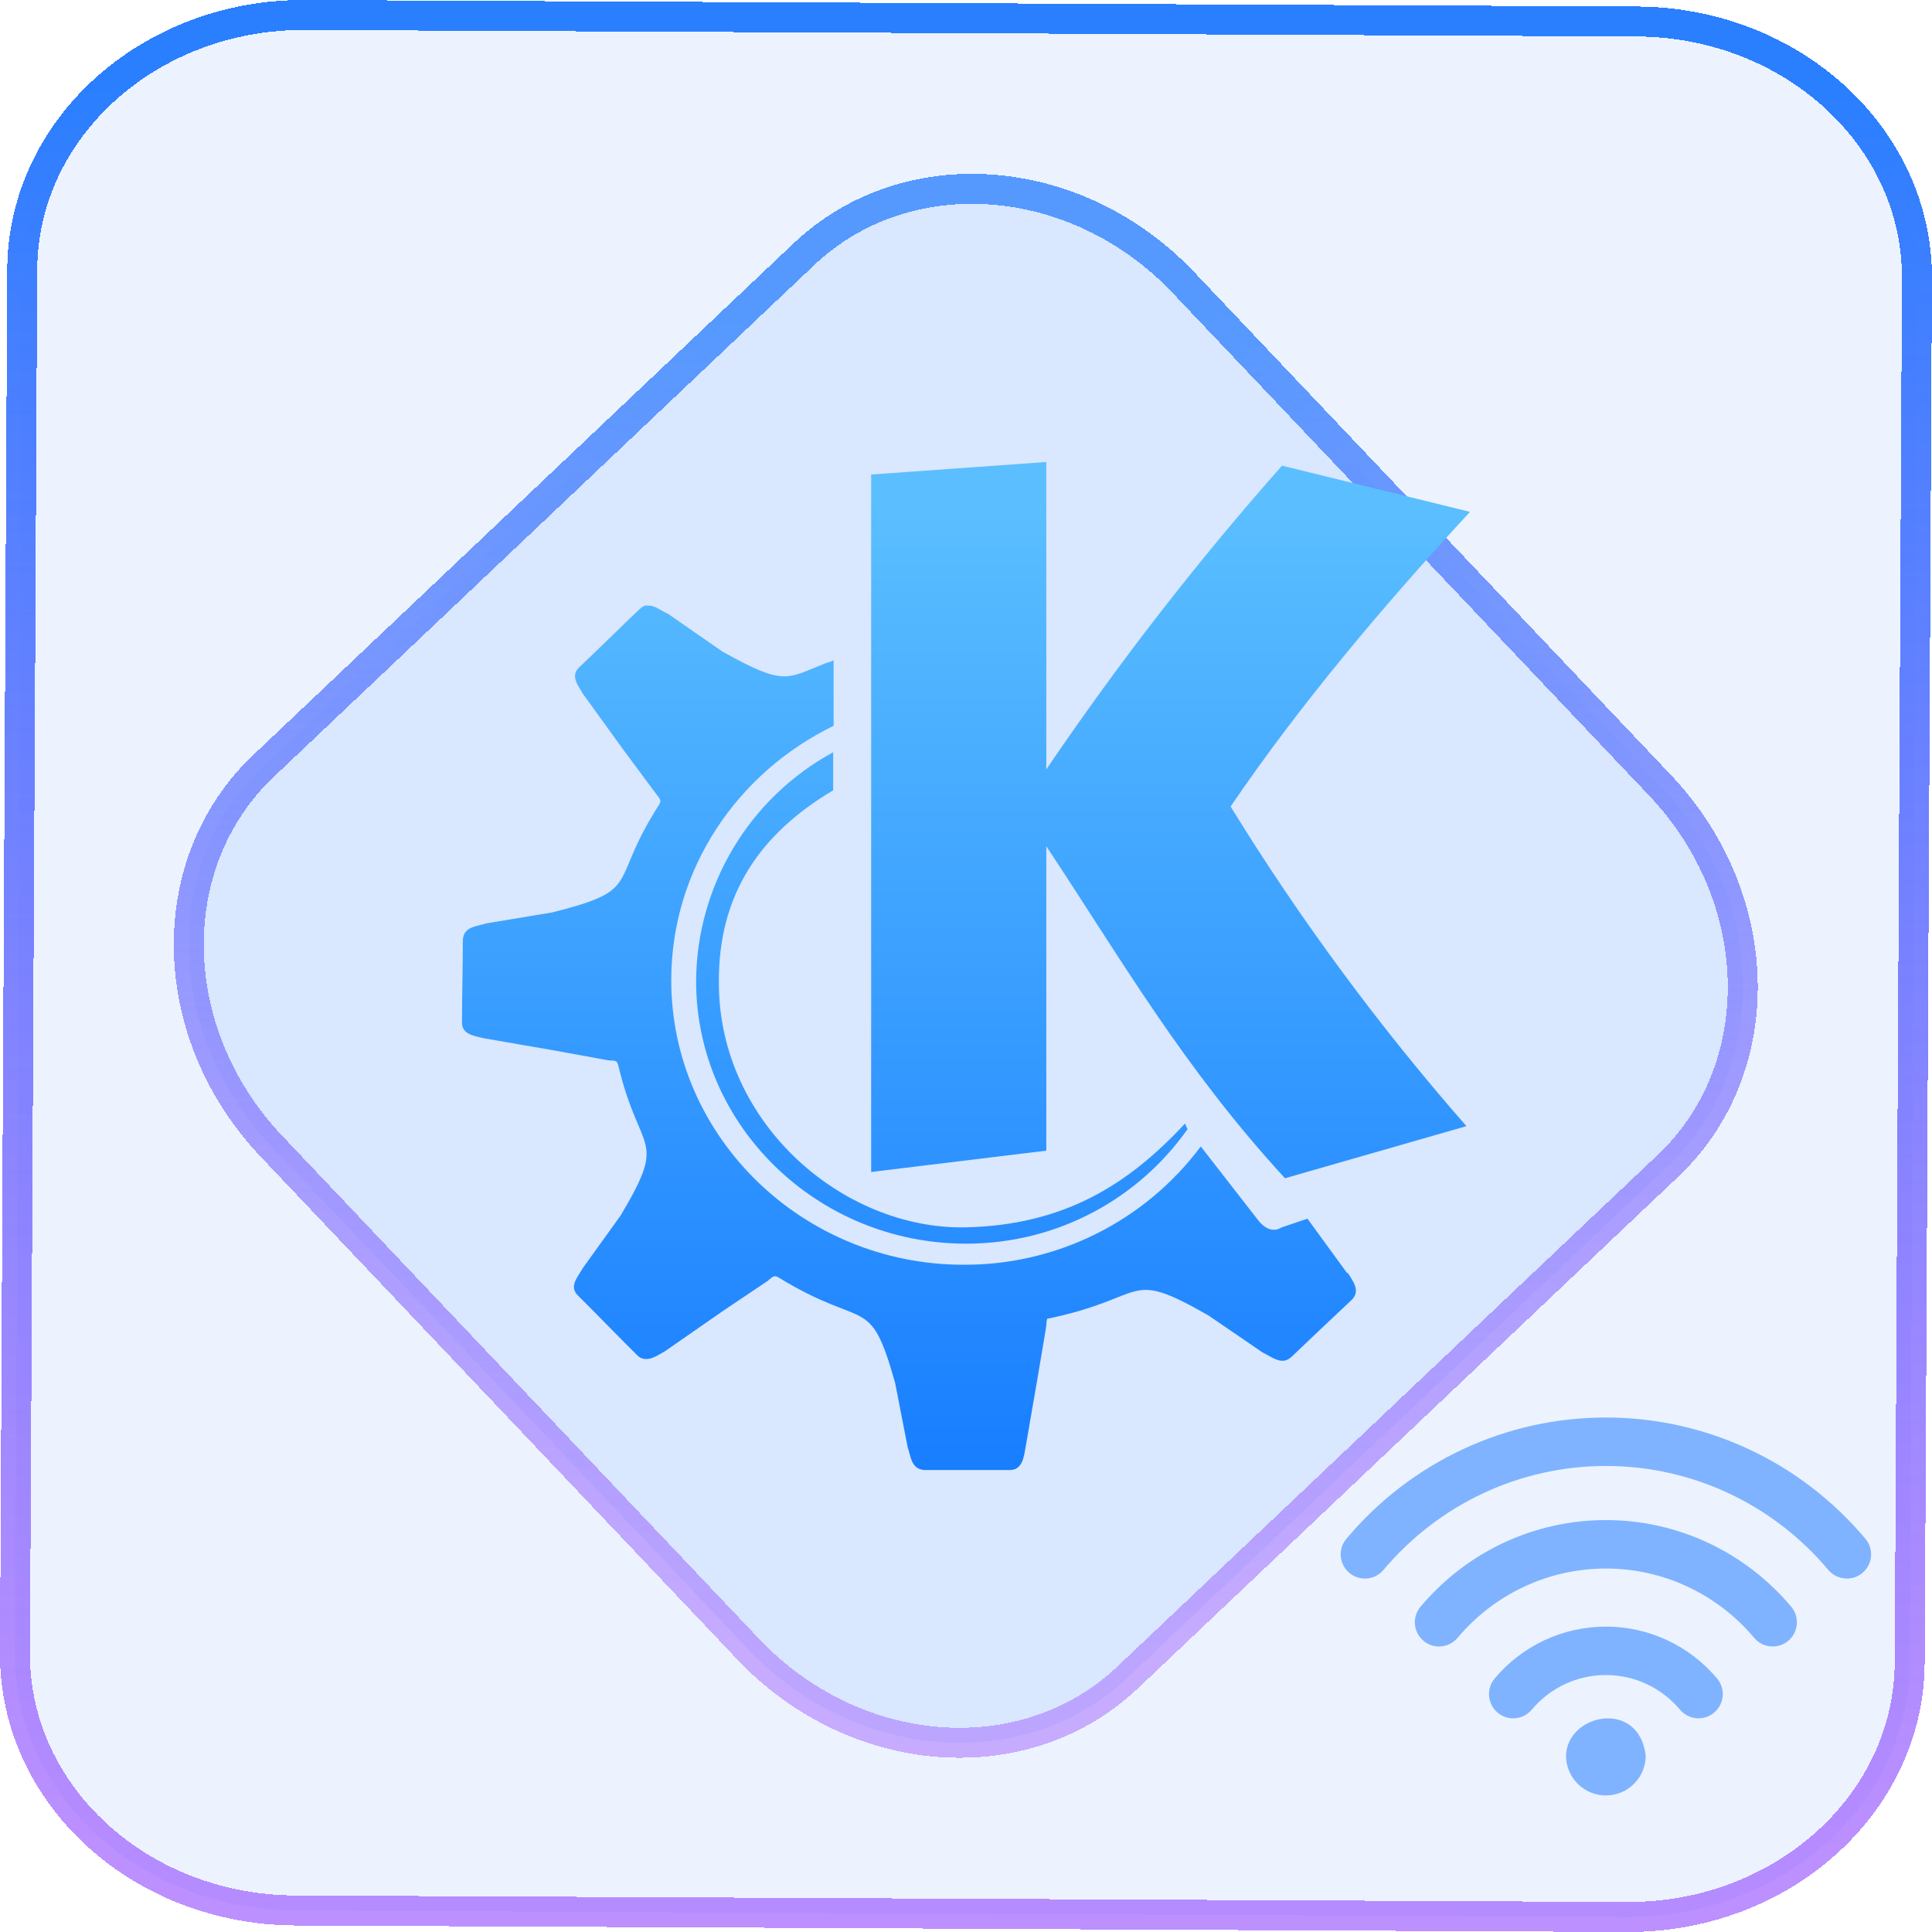
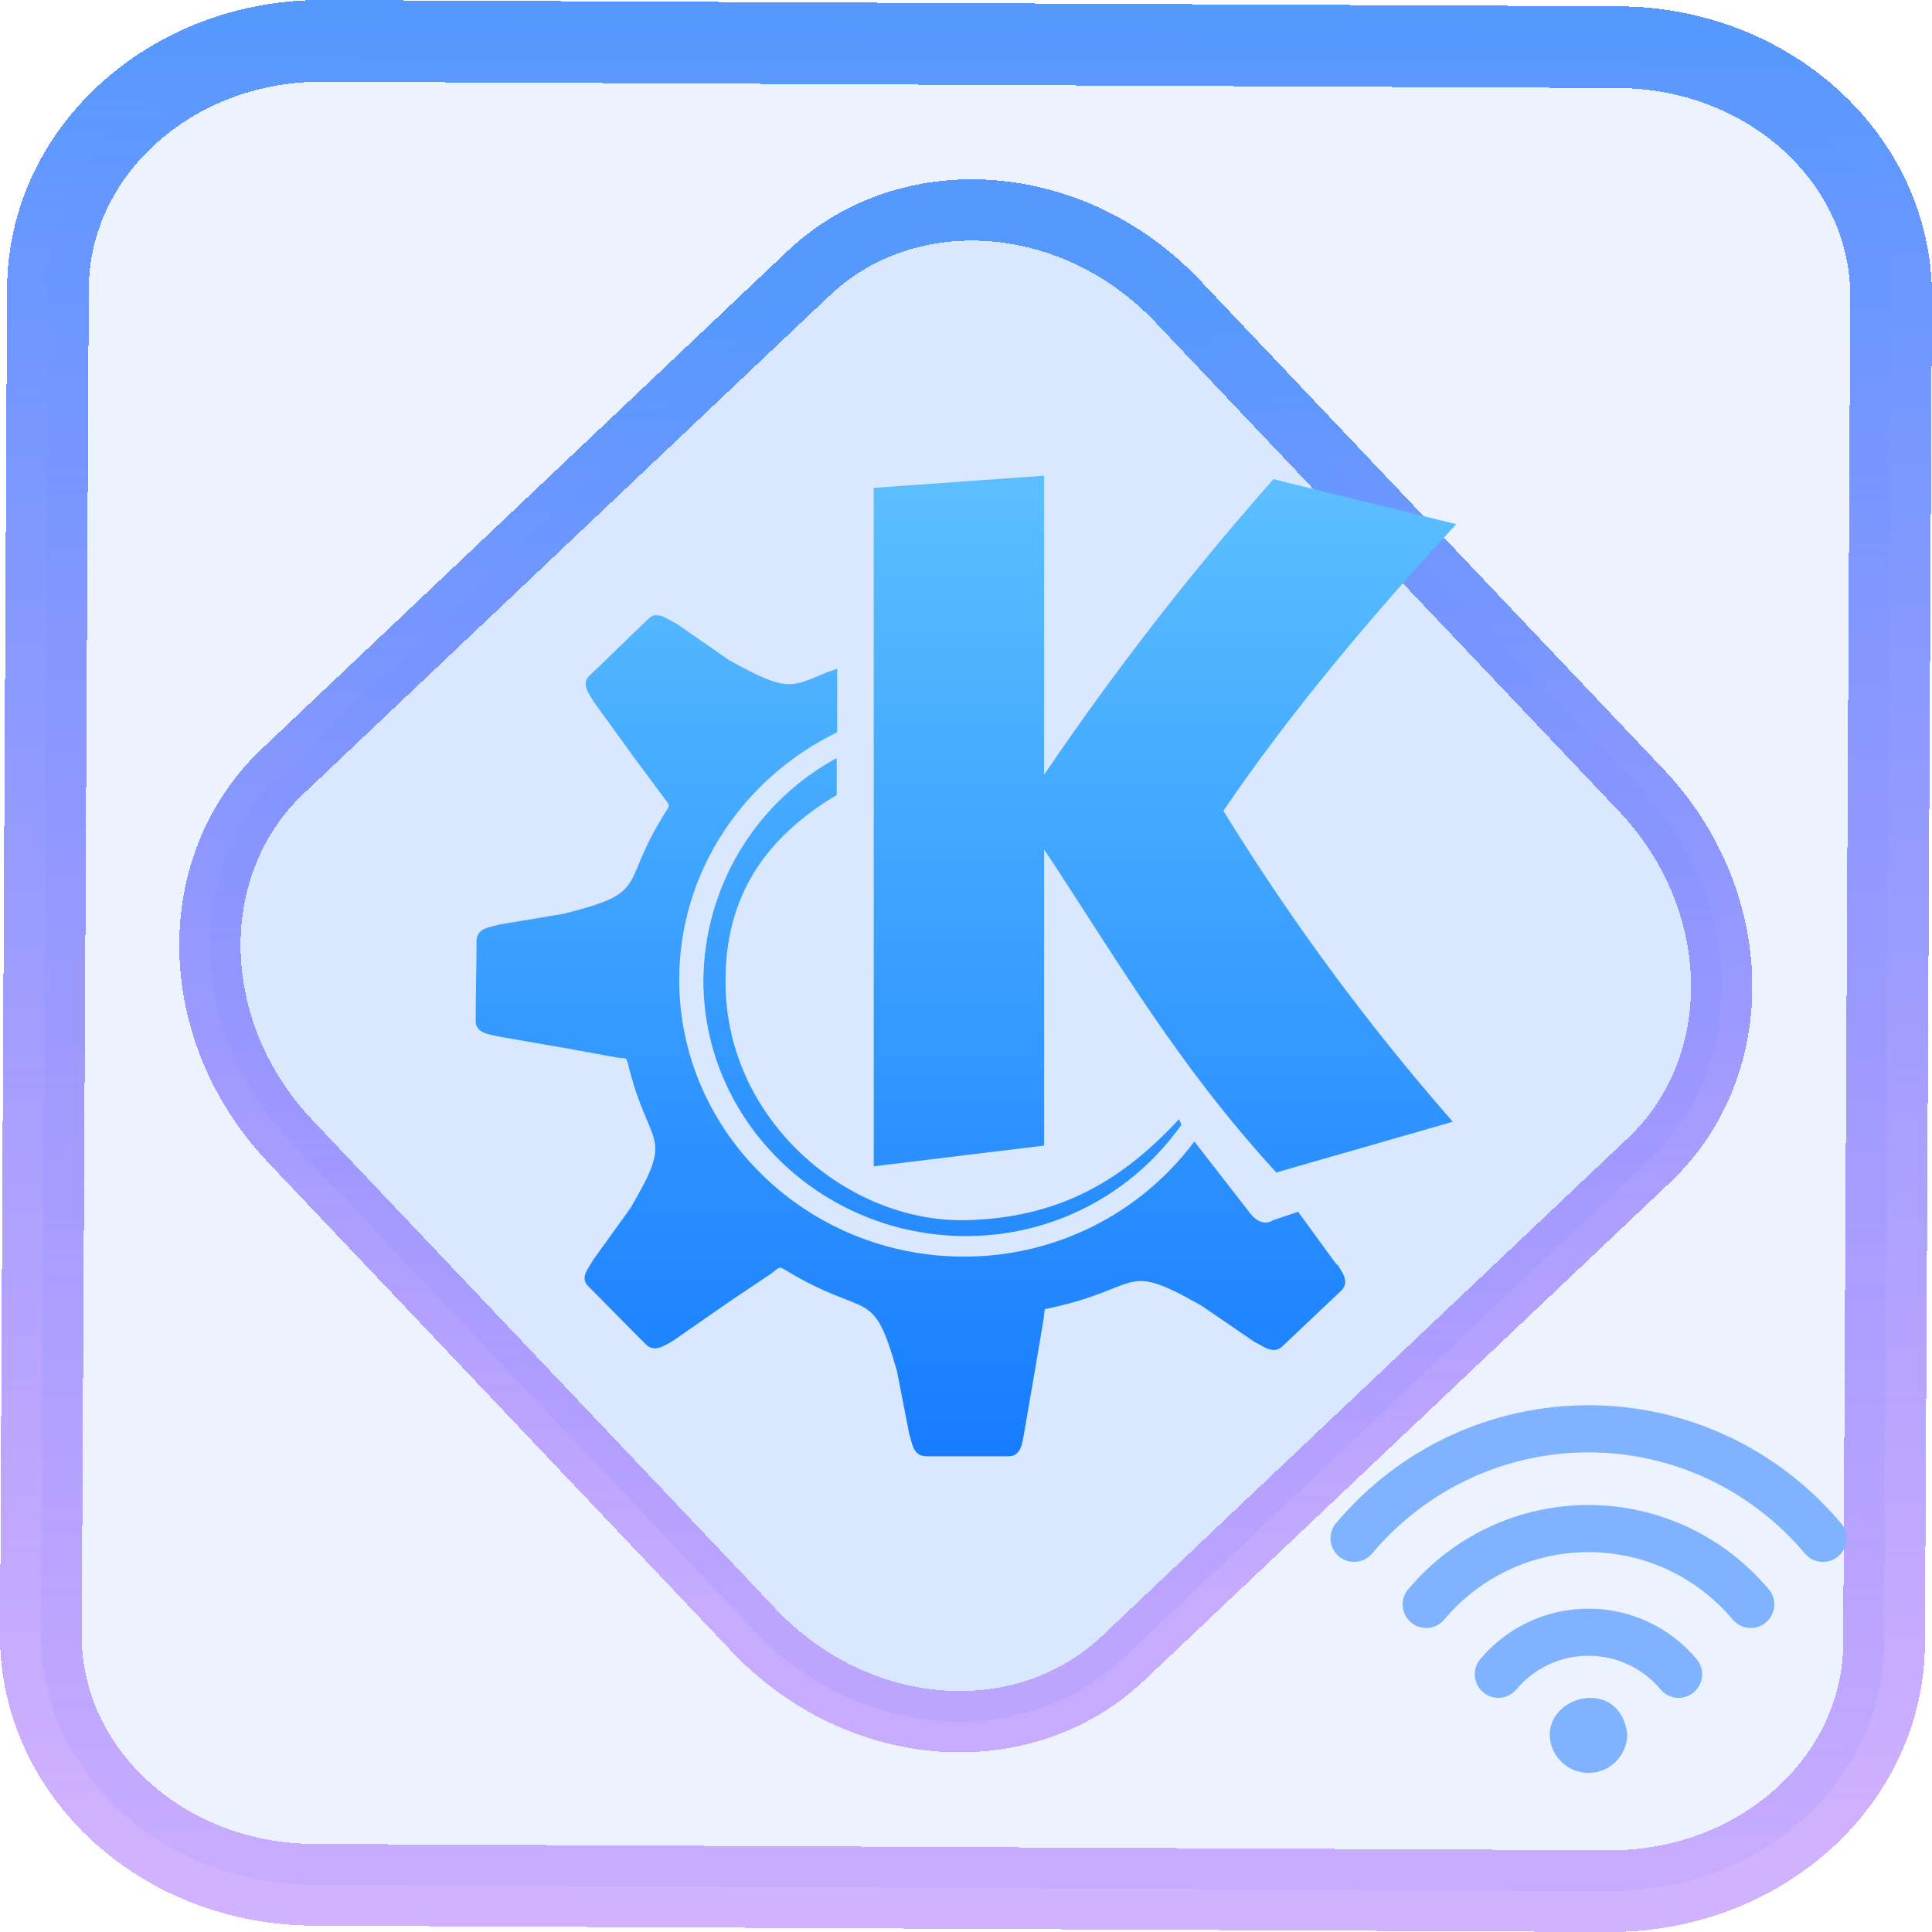
- <svg xmlns="http://www.w3.org/2000/svg" xmlns:xlink="http://www.w3.org/1999/xlink" height="46" width="46" version="1.1" id="svg10">
+ <svg xmlns="http://www.w3.org/2000/svg" xmlns:xlink="http://www.w3.org/1999/xlink" height="47.286" width="47.286" version="1.1" id="svg10">
+   <style id="style946" />
  <defs id="defs14">
    <linearGradient id="c" x1="31.458" x2="31.458" y1="51.726" y2="62.898" gradientTransform="matrix(0.36079,0,0,0.36079,-2.8832,-9.4399)" gradientUnits="userSpaceOnUse">
      <stop stop-color="#1776ff" offset="0" id="stop292" />
      <stop stop-color="#2fceff" offset="1" id="stop294" />
    </linearGradient>
    <linearGradient id="d" x1="31.458" x2="31.458" y1="36.898" y2="59.898" gradientTransform="matrix(0.36079,0,0,0.36079,-2.8832,-9.4399)" gradientUnits="userSpaceOnUse">
      <stop stop-color="#ff5514" offset="0" id="stop297" />
      <stop stop-color="#ff9014" offset="1" id="stop299" />
    </linearGradient>
    <linearGradient id="a" x1="31.458" x2="31.458" y1="46.898" y2="56.898" gradientTransform="matrix(0.36079,0,0,0.36079,-2.8832,-9.4399)" gradientUnits="userSpaceOnUse">
      <stop stop-color="#c0e5fb" offset="0" id="stop302" />
      <stop stop-color="#c3faff" offset="1" id="stop304" />
    </linearGradient>
    <linearGradient gradientTransform="matrix(1.039495,0,0,1.039436,-448.4988,-520.6641)" gradientUnits="userSpaceOnUse" x2="426.695" y2="499.921" y1="547.675" id="a-6" x1="389.32">
      <stop stop-color="#18222a" style="stop-color:#436077;stop-opacity:1;" id="stop216" offset="0" />
      <stop stop-color="#566069" offset="1" style="stop-color:#6d7983;stop-opacity:1" id="stop218" />
    </linearGradient>
    <linearGradient id="e" x1="8.446" x2="24.603" y1="6.269" y2="24.571" gradientUnits="userSpaceOnUse" gradientTransform="translate(0.254427,-38.49298)">
      <stop stop-opacity=".209" offset="0" id="stop4" />
      <stop stop-opacity="0" offset="1" id="stop6" />
    </linearGradient>
    <linearGradient id="d-3" x1="7.849" x2="14.108" y1="3.512" y2="14.183" gradientUnits="userSpaceOnUse" gradientTransform="translate(0.254427,-38.49298)">
      <stop stop-opacity=".209" offset="0" id="stop14" />
      <stop stop-opacity="0" offset="1" id="stop16" />
    </linearGradient>
    <linearGradient id="c-6" x1="31.458" x2="31.458" y1="51.726" y2="62.898" gradientTransform="matrix(0.36079,0,0,0.36079,-2.8832,-9.4399)" gradientUnits="userSpaceOnUse">
      <stop stop-color="#1776ff" offset="0" id="stop292-7" style="stop-color:#55ddff;stop-opacity:1" />
      <stop stop-color="#2fceff" offset="1" id="stop294-5" style="stop-color:#00ccff;stop-opacity:1" />
    </linearGradient>
    <linearGradient id="d-35" x1="31.458" x2="31.458" y1="36.898" y2="59.898" gradientTransform="matrix(0.36079,0,0,0.36079,-2.8832,-9.4399)" gradientUnits="userSpaceOnUse">
      <stop stop-color="#ff5514" offset="0" id="stop297-6" style="stop-color:#ffccaa;stop-opacity:1" />
      <stop stop-color="#ff9014" offset="1" id="stop299-2" style="stop-color:#ff9955;stop-opacity:1" />
    </linearGradient>
    <linearGradient id="a-9" x1="31.458" x2="31.458" y1="46.898" y2="56.898" gradientTransform="matrix(0.36079,0,0,0.36079,-2.8832,-9.4399)" gradientUnits="userSpaceOnUse">
      <stop stop-color="#c0e5fb" offset="0" id="stop302-1" style="stop-color:#e3d7f4;stop-opacity:1" />
      <stop stop-color="#c3faff" offset="1" id="stop304-2" style="stop-color:#aa87de;stop-opacity:1" />
    </linearGradient>
    <filter id="filter5877" x="-2.358" y="-2.33" width="5.715" height="5.659" color-interpolation-filters="sRGB">
      <feGaussianBlur stdDeviation="0.285" id="feGaussianBlur1374" />
    </filter>
    <filter id="filter2488" x="-2.358" y="-2.33" width="5.715" height="5.659" color-interpolation-filters="sRGB">
      <feGaussianBlur stdDeviation="0.285" id="feGaussianBlur2486" />
    </filter>
    <filter id="filter2492" x="-2.358" y="-2.33" width="5.715" height="5.659" color-interpolation-filters="sRGB">
      <feGaussianBlur stdDeviation="0.285" id="feGaussianBlur2490" />
    </filter>
    <filter id="filter2496" x="-2.358" y="-2.33" width="5.715" height="5.659" color-interpolation-filters="sRGB">
      <feGaussianBlur stdDeviation="0.285" id="feGaussianBlur2494" />
    </filter>
    <filter id="filter2500" x="-2.358" y="-2.33" width="5.715" height="5.659" color-interpolation-filters="sRGB">
      <feGaussianBlur stdDeviation="0.285" id="feGaussianBlur2498" />
    </filter>
    <filter id="filter2504" x="-2.358" y="-2.33" width="5.715" height="5.659" color-interpolation-filters="sRGB">
      <feGaussianBlur stdDeviation="0.285" id="feGaussianBlur2502" />
    </filter>
    <filter id="filter2508" x="-2.358" y="-2.33" width="5.715" height="5.659" color-interpolation-filters="sRGB">
      <feGaussianBlur stdDeviation="0.285" id="feGaussianBlur2506" />
    </filter>
    <filter id="filter2512" x="-2.358" y="-2.33" width="5.715" height="5.659" color-interpolation-filters="sRGB">
      <feGaussianBlur stdDeviation="0.285" id="feGaussianBlur2510" />
    </filter>
    <filter id="filter2516" x="-2.358" y="-2.33" width="5.715" height="5.659" color-interpolation-filters="sRGB">
      <feGaussianBlur stdDeviation="0.285" id="feGaussianBlur2514" />
    </filter>
    <filter id="filter2520" x="-2.358" y="-2.33" width="5.715" height="5.659" color-interpolation-filters="sRGB">
      <feGaussianBlur stdDeviation="0.285" id="feGaussianBlur2518" />
    </filter>
    <filter id="filter2524" x="-2.358" y="-2.33" width="5.715" height="5.659" color-interpolation-filters="sRGB">
      <feGaussianBlur stdDeviation="0.285" id="feGaussianBlur2522" />
    </filter>
    <filter id="filter2528" x="-2.358" y="-2.33" width="5.715" height="5.659" color-interpolation-filters="sRGB">
      <feGaussianBlur stdDeviation="0.285" id="feGaussianBlur2526" />
    </filter>
    <filter id="filter2532" x="-2.358" y="-2.33" width="5.715" height="5.659" color-interpolation-filters="sRGB">
      <feGaussianBlur stdDeviation="0.285" id="feGaussianBlur2530" />
    </filter>
    <filter id="filter2536" x="-2.358" y="-2.33" width="5.715" height="5.659" color-interpolation-filters="sRGB">
      <feGaussianBlur stdDeviation="0.285" id="feGaussianBlur2534" />
    </filter>
    <filter id="filter2540" x="-2.358" y="-2.33" width="5.715" height="5.659" color-interpolation-filters="sRGB">
      <feGaussianBlur stdDeviation="0.285" id="feGaussianBlur2538" />
    </filter>
    <linearGradient id="linearGradient1566" x1="8.355" x2="8.4" y1="16.007" y2="0.794" gradientTransform="matrix(2.784962,0,0,2.784962,0.4210166,0.4210211)" gradientUnits="userSpaceOnUse">
      <stop stop-color="#2e3440" stop-opacity=".2" offset="0" id="stop1366" style="stop-color:#4f5a6f;stop-opacity:0.542;" />
      <stop stop-color="#d8dee9" offset="1" id="stop1368" />
    </linearGradient>
    <filter id="filter5815" x="-0.055" y="-0.118" width="1.11" height="1.236" color-interpolation-filters="sRGB">
      <feGaussianBlur stdDeviation="0.19" id="feGaussianBlur1371" />
    </filter>
    <filter id="filter5877-3" x="-2.358" y="-2.33" width="5.715" height="5.659" color-interpolation-filters="sRGB">
      <feGaussianBlur stdDeviation="0.285" id="feGaussianBlur1374-6" />
    </filter>
    <filter id="filter919" x="-2.358" y="-2.33" width="5.715" height="5.659" color-interpolation-filters="sRGB">
      <feGaussianBlur stdDeviation="0.285" id="feGaussianBlur917" />
    </filter>
    <filter id="filter923" x="-2.358" y="-2.33" width="5.715" height="5.659" color-interpolation-filters="sRGB">
      <feGaussianBlur stdDeviation="0.285" id="feGaussianBlur921" />
    </filter>
    <filter id="filter927" x="-2.358" y="-2.33" width="5.715" height="5.659" color-interpolation-filters="sRGB">
      <feGaussianBlur stdDeviation="0.285" id="feGaussianBlur925" />
    </filter>
    <filter id="filter931" x="-2.358" y="-2.33" width="5.715" height="5.659" color-interpolation-filters="sRGB">
      <feGaussianBlur stdDeviation="0.285" id="feGaussianBlur929" />
    </filter>
    <filter id="filter935" x="-2.358" y="-2.33" width="5.715" height="5.659" color-interpolation-filters="sRGB">
      <feGaussianBlur stdDeviation="0.285" id="feGaussianBlur933" />
    </filter>
    <filter id="filter939" x="-2.358" y="-2.33" width="5.715" height="5.659" color-interpolation-filters="sRGB">
      <feGaussianBlur stdDeviation="0.285" id="feGaussianBlur937" />
    </filter>
    <filter id="filter943" x="-2.358" y="-2.33" width="5.715" height="5.659" color-interpolation-filters="sRGB">
      <feGaussianBlur stdDeviation="0.285" id="feGaussianBlur941" />
    </filter>
    <filter id="filter947" x="-2.358" y="-2.33" width="5.715" height="5.659" color-interpolation-filters="sRGB">
      <feGaussianBlur stdDeviation="0.285" id="feGaussianBlur945" />
    </filter>
    <filter id="filter951" x="-2.358" y="-2.33" width="5.715" height="5.659" color-interpolation-filters="sRGB">
      <feGaussianBlur stdDeviation="0.285" id="feGaussianBlur949" />
    </filter>
    <filter id="filter955" x="-2.358" y="-2.33" width="5.715" height="5.659" color-interpolation-filters="sRGB">
      <feGaussianBlur stdDeviation="0.285" id="feGaussianBlur953" />
    </filter>
    <filter id="filter959" x="-2.358" y="-2.33" width="5.715" height="5.659" color-interpolation-filters="sRGB">
      <feGaussianBlur stdDeviation="0.285" id="feGaussianBlur957" />
    </filter>
    <filter id="filter963" x="-2.358" y="-2.33" width="5.715" height="5.659" color-interpolation-filters="sRGB">
      <feGaussianBlur stdDeviation="0.285" id="feGaussianBlur961" />
    </filter>
    <filter id="filter967" x="-2.358" y="-2.33" width="5.715" height="5.659" color-interpolation-filters="sRGB">
      <feGaussianBlur stdDeviation="0.285" id="feGaussianBlur965" />
    </filter>
    <filter id="filter971" x="-2.358" y="-2.33" width="5.715" height="5.659" color-interpolation-filters="sRGB">
      <feGaussianBlur stdDeviation="0.285" id="feGaussianBlur969" />
    </filter>
    <filter id="filter5815-3" x="-0.055" y="-0.118" width="1.11" height="1.236" color-interpolation-filters="sRGB">
      <feGaussianBlur stdDeviation="0.19" id="feGaussianBlur1371-5" />
    </filter>
    <linearGradient id="linearGradient1389">
      <stop style="stop-color:#0066ff;stop-opacity:1;" offset="0" id="stop1385" />
      <stop style="stop-color:#5bbfff;stop-opacity:1" offset="1" id="stop1387" />
    </linearGradient>
    <linearGradient id="paint4_linear_77:23-3-9" x1="5.771" y1="46.61" x2="7.051" y2="-11.516" gradientUnits="userSpaceOnUse" gradientTransform="matrix(0.00349877,0.7142761,-0.7142775,0.00374183,-11.04546,19.91524)">
      <stop stop-color="#E4F9FF" stop-opacity="0.1" id="stop43-6-1" offset="0" style="stop-color:#26cfff;stop-opacity:0.776;" />
      <stop offset="1" stop-color="#E4F9FF" stop-opacity="0.8" id="stop44-7-2" style="stop-color:#05c7ff;stop-opacity:0.8;" />
    </linearGradient>
    <linearGradient id="paint4_linear_77:23-3-0-0" x1="5.763" y1="44.747" x2="6.511" y2="-8.739" gradientUnits="userSpaceOnUse" gradientTransform="matrix(0.5183791,0.4911144,-0.4914133,0.5186623,6.744893,21.74412)">
      <stop stop-color="#E4F9FF" stop-opacity="0.1" id="stop43-6-9-6" offset="0" style="stop-color:#26cfff;stop-opacity:0.826;" />
      <stop offset="1" stop-color="#E4F9FF" stop-opacity="0.8" id="stop44-7-3-2" style="stop-color:#05c7ff;stop-opacity:0.8;" />
    </linearGradient>
-     <linearGradient xlink:href="#linearGradient11" id="linearGradient13" x1="-43.819" y1="23.12" x2="-1.955" y2="23.12" gradientUnits="userSpaceOnUse" />
-     <linearGradient id="linearGradient11">
-       <stop style="stop-color:#9955ff;stop-opacity:0.656;" offset="0" id="stop4-3" />
-       <stop style="stop-color:#2a7fff;stop-opacity:1" offset="1" id="stop11" />
-     </linearGradient>
    <linearGradient xlink:href="#linearGradient14" id="linearGradient15" x1="-9.685" y1="45.161" x2="11.988" y2="21.735" gradientUnits="userSpaceOnUse" />
    <linearGradient id="linearGradient14">
      <stop style="stop-color:#9955ff;stop-opacity:0.452;" offset="0" id="stop12" />
      <stop style="stop-color:#5599ff;stop-opacity:1" offset="1" id="stop13" />
    </linearGradient>
    <linearGradient xlink:href="#linearGradient1389" id="linearGradient1391-3-3-3" x1="17.058" y1="24.102" x2="17.058" y2="9.645" gradientUnits="userSpaceOnUse" gradientTransform="matrix(2.185357,0,0,2.184871,-8.969848,-9.228962)" />
+     <linearGradient xlink:href="#linearGradient14" id="linearGradient954" x1="-45.452" y1="23.12" x2="-0.322" y2="23.12" gradientUnits="userSpaceOnUse" />
  </defs>
-   <rect x="-45.452" y="0.563" width="45.131" height="45.113" rx="6.093" stroke="url(#paint4_linear_77:23)" shape-rendering="crispEdges" id="rect5-6-7-3" ry="6.703" transform="matrix(0.00523883,-0.9999863,0.999988,0.00489859,0,0)" style="fill:#80b3ff;fill-opacity:0.15;stroke:url(#linearGradient13);stroke-width:0.714;stroke-opacity:1" />
-   <rect x="-14.086" y="17.555" width="29.907" height="29.906" rx="6.093" shape-rendering="crispEdges" id="rect5-6-6-6-6" style="fill:#5599ff;fill-opacity:0.122;stroke:url(#linearGradient15);stroke-width:0.714;stroke-opacity:1" ry="6.703" transform="matrix(0.7261265,-0.6875611,0.6879775,0.725732,0,0)" />
-   <path d="m 24.912,11 -4.17,0.298 v 16.606 l 4.17,-0.507 v -7.249 c 1.808,2.729 3.26,5.268 5.683,7.906 l 4.32,-1.241 A 56.418,56.405 0 0 1 29.3,19.204 c 1.638,-2.417 3.693,-4.846 5.7,-7.017 l -4.476,-1.1 a 71.373,71.357 0 0 0 -5.612,7.232 m -9.501,-3.911 a 0.34,0.34 0 0 0 -0.184,0.096 c -0.49,0.465 -0.955,0.93 -1.446,1.394 -0.213,0.207 0.006,0.453 0.099,0.623 l 0.992,1.372 0.743,1 c 0.105,0.142 0.136,0.159 0.082,0.261 -0.068,0.105 -0.122,0.19 -0.184,0.298 -0.964,1.621 -0.289,1.746 -2.353,2.27 l -1.584,0.264 c -0.232,0.076 -0.539,0.071 -0.556,0.397 0,0.652 -0.02,1.304 -0.02,1.955 -0.011,0.303 0.326,0.332 0.524,0.383 l 1.684,0.292 1.261,0.23 c 0.17,0.023 0.21,-0.017 0.249,0.113 0.516,2.174 1.19,1.672 0.065,3.576 l -0.907,1.261 c -0.119,0.218 -0.34,0.434 -0.113,0.655 0.476,0.473 0.933,0.949 1.412,1.423 0.213,0.207 0.485,-0.006 0.658,-0.099 l 1.395,-0.969 1.043,-0.7 c 0.142,-0.119 0.162,-0.147 0.269,-0.085 2.089,1.278 2.163,0.357 2.772,2.505 l 0.3,1.539 c 0.079,0.227 0.085,0.524 0.405,0.538 H 24.05 c 0.303,0 0.332,-0.349 0.368,-0.538 l 0.283,-1.638 0.204,-1.21 c 0.014,-0.116 0.009,-0.176 0.031,-0.215 2.449,-0.504 1.842,-1.213 3.832,-0.082 l 1.293,0.884 c 0.238,0.116 0.465,0.32 0.692,0.102 0.479,-0.453 0.955,-0.91 1.437,-1.36 0.215,-0.218 0.003,-0.468 -0.099,-0.635 h -0.02 l -0.941,-1.292 -0.621,0.21 c -0.159,0.105 -0.368,0.065 -0.558,-0.179 l -1.361,-1.751 a 7.007,7.005 0 0 1 -5.649,2.817 c -3.829,0 -6.959,-3.044 -6.959,-6.773 0,-2.653 1.579,-4.948 3.866,-6.059 v -1.559 c -0.077,0.04 -0.17,0.059 -0.232,0.085 -0.896,0.36 -0.952,0.524 -2.418,-0.295 l -1.293,-0.898 c -0.181,-0.079 -0.34,-0.227 -0.505,-0.187 m 4.439,3.483 a 6.244,6.243 0 0 0 -3.265,5.45 c 0,3.437 2.883,6.251 6.429,6.251 2.191,0 4.113,-1.083 5.272,-2.726 l -0.062,-0.133 c -1.361,1.468 -2.894,2.42 -5.23,2.471 -2.908,0.051 -5.853,-2.471 -5.867,-5.795 -0.025,-2.142 0.992,-3.582 2.721,-4.611 v -0.901" id="path28-3-2-5-5-5" style="fill:url(#linearGradient1391-3-3-3);fill-opacity:1;fill-rule:evenodd;stroke-width:4.499" />
-   <path style="color:#dedede;fill:#80b3ff;fill-opacity:1;stroke:none;stroke-width:1" class="ColorScheme-Text" d="m 38.235,33.75 c -2.384,0 -4.637,1.052 -6.179,2.888 -0.205,0.244 -0.173,0.607 0.072,0.812 0.108,0.091 0.239,0.135 0.37,0.135 0.165,0 0.328,-0.069 0.442,-0.205 1.322,-1.573 3.253,-2.476 5.296,-2.476 2.043,0 3.973,0.903 5.296,2.476 0.114,0.136 0.277,0.205 0.442,0.205 0.131,0 0.263,-0.044 0.371,-0.135 0.244,-0.205 0.275,-0.569 0.07,-0.812 -1.542,-1.835 -3.795,-2.888 -6.179,-2.888 z m 0,2.442 c -1.703,0 -3.312,0.752 -4.413,2.063 -0.205,0.244 -0.174,0.607 0.07,0.812 0.108,0.091 0.239,0.135 0.37,0.135 0.165,0 0.328,-0.069 0.442,-0.205 0.881,-1.049 2.169,-1.651 3.531,-1.651 1.362,0 2.649,0.602 3.531,1.651 0.114,0.136 0.278,0.205 0.442,0.205 0.131,0 0.262,-0.044 0.37,-0.135 0.244,-0.205 0.275,-0.569 0.07,-0.812 -1.102,-1.31 -2.71,-2.063 -4.413,-2.063 z m 0,2.537 c -1.023,0 -1.988,0.45 -2.648,1.236 -0.205,0.244 -0.173,0.607 0.071,0.812 0.108,0.091 0.239,0.136 0.37,0.136 0.165,0 0.328,-0.071 0.442,-0.206 0.441,-0.525 1.084,-0.825 1.765,-0.825 0.681,0 1.324,0.3 1.765,0.825 0.114,0.136 0.278,0.206 0.442,0.206 0.131,0 0.262,-0.045 0.37,-0.136 0.244,-0.205 0.276,-0.568 0.072,-0.812 -0.66,-0.786 -1.626,-1.236 -2.648,-1.236 z m -0.049,2.189 c -0.451,0.043 -0.885,0.38 -0.9,0.882 0,0.524 0.425,0.949 0.949,0.949 0.524,0 0.949,-0.425 0.949,-0.949 -0.08,-0.674 -0.547,-0.925 -0.998,-0.882 z" id="path1" />
+   <rect x="-46.092" y="1.21" width="45.131" height="45.113" rx="6.093" shape-rendering="crispEdges" id="rect5-6-7-3" ry="6.703" transform="matrix(0.00523883,-0.9999863,0.999988,0.00489859,0,0)" style="fill:#80b3ff;fill-opacity:0.15;stroke:url(#linearGradient954);stroke-width:2;stroke-miterlimit:4;stroke-dasharray:none;stroke-opacity:1" />
+   <rect x="-14.061" y="18.464" width="29.907" height="29.906" rx="6.093" shape-rendering="crispEdges" id="rect5-6-6-6-6" style="fill:#5599ff;fill-opacity:0.122;stroke:url(#linearGradient15);stroke-width:1.5;stroke-miterlimit:4;stroke-dasharray:none;stroke-opacity:1" ry="6.703" transform="matrix(0.7261265,-0.6875611,0.6879775,0.725732,0,0)" />
+   <path d="M 25.555,11.643 21.385,11.94 v 16.606 l 4.17,-0.507 v -7.249 c 1.808,2.729 3.26,5.268 5.683,7.906 l 4.32,-1.241 a 56.418,56.405 0 0 1 -5.615,-7.609 c 1.638,-2.417 3.693,-4.846 5.7,-7.017 l -4.476,-1.1 a 71.373,71.357 0 0 0 -5.612,7.232 m -9.501,-3.911 a 0.34,0.34 0 0 0 -0.184,0.096 c -0.49,0.465 -0.955,0.93 -1.446,1.394 -0.213,0.207 0.006,0.453 0.099,0.623 l 0.992,1.372 0.743,1 c 0.105,0.142 0.136,0.159 0.082,0.261 -0.068,0.105 -0.122,0.19 -0.184,0.298 -0.964,1.621 -0.289,1.746 -2.353,2.27 l -1.584,0.264 c -0.232,0.076 -0.539,0.071 -0.556,0.397 0,0.652 -0.02,1.304 -0.02,1.955 -0.011,0.303 0.326,0.332 0.524,0.383 l 1.684,0.292 1.261,0.23 c 0.17,0.023 0.21,-0.017 0.249,0.113 0.516,2.174 1.19,1.672 0.065,3.576 l -0.907,1.261 c -0.119,0.218 -0.34,0.434 -0.113,0.655 0.476,0.473 0.933,0.949 1.412,1.423 0.213,0.207 0.485,-0.006 0.658,-0.099 l 1.395,-0.969 1.043,-0.7 c 0.142,-0.119 0.162,-0.147 0.269,-0.085 2.089,1.278 2.163,0.357 2.772,2.505 l 0.3,1.539 c 0.079,0.227 0.085,0.524 0.405,0.538 h 2.032 c 0.303,0 0.332,-0.349 0.368,-0.538 l 0.283,-1.638 0.204,-1.21 c 0.014,-0.116 0.009,-0.176 0.031,-0.215 2.449,-0.504 1.842,-1.213 3.832,-0.082 l 1.293,0.884 c 0.238,0.116 0.465,0.32 0.692,0.102 0.479,-0.453 0.955,-0.91 1.437,-1.36 0.215,-0.218 0.003,-0.468 -0.099,-0.635 h -0.02 l -0.941,-1.292 -0.621,0.21 c -0.159,0.105 -0.368,0.065 -0.558,-0.179 l -1.361,-1.751 a 7.007,7.005 0 0 1 -5.649,2.817 c -3.829,0 -6.959,-3.044 -6.959,-6.773 0,-2.653 1.579,-4.948 3.866,-6.059 v -1.559 c -0.077,0.04 -0.17,0.059 -0.232,0.085 -0.896,0.36 -0.952,0.524 -2.418,-0.295 l -1.293,-0.898 c -0.181,-0.079 -0.34,-0.227 -0.505,-0.187 m 4.439,3.483 a 6.244,6.243 0 0 0 -3.265,5.45 c 0,3.437 2.883,6.251 6.429,6.251 2.191,0 4.113,-1.083 5.272,-2.726 l -0.062,-0.133 c -1.361,1.468 -2.894,2.42 -5.23,2.471 -2.908,0.051 -5.853,-2.471 -5.867,-5.795 -0.025,-2.142 0.992,-3.582 2.721,-4.611 v -0.901" id="path28-3-2-5-5-5" style="fill:url(#linearGradient1391-3-3-3);fill-opacity:1;fill-rule:evenodd;stroke-width:4.499" />
+   <path style="color:#dedede;fill:#80b3ff;fill-opacity:1;stroke:none;stroke-width:1" class="ColorScheme-Text" d="m 38.878,34.393 c -2.384,0 -4.637,1.052 -6.179,2.888 -0.205,0.244 -0.173,0.607 0.072,0.812 0.108,0.091 0.239,0.135 0.37,0.135 0.165,0 0.328,-0.069 0.442,-0.205 1.322,-1.573 3.253,-2.476 5.296,-2.476 2.043,0 3.973,0.903 5.296,2.476 0.114,0.136 0.277,0.205 0.442,0.205 0.131,0 0.263,-0.044 0.371,-0.135 0.244,-0.205 0.275,-0.569 0.07,-0.812 -1.542,-1.835 -3.795,-2.888 -6.179,-2.888 z m 0,2.442 c -1.703,0 -3.312,0.752 -4.413,2.063 -0.205,0.244 -0.174,0.607 0.07,0.812 0.108,0.091 0.239,0.135 0.37,0.135 0.165,0 0.328,-0.069 0.442,-0.205 0.881,-1.049 2.169,-1.651 3.531,-1.651 1.362,0 2.649,0.602 3.531,1.651 0.114,0.136 0.278,0.205 0.442,0.205 0.131,0 0.262,-0.044 0.37,-0.135 0.244,-0.205 0.275,-0.569 0.07,-0.812 -1.102,-1.31 -2.71,-2.063 -4.413,-2.063 z m 0,2.537 c -1.023,0 -1.988,0.45 -2.648,1.236 -0.205,0.244 -0.173,0.607 0.071,0.812 0.108,0.091 0.239,0.136 0.37,0.136 0.165,0 0.328,-0.071 0.442,-0.206 0.441,-0.525 1.084,-0.825 1.765,-0.825 0.681,0 1.324,0.3 1.765,0.825 0.114,0.136 0.278,0.206 0.442,0.206 0.131,0 0.262,-0.045 0.37,-0.136 0.244,-0.205 0.276,-0.568 0.072,-0.812 -0.66,-0.786 -1.626,-1.236 -2.648,-1.236 z m -0.049,2.189 c -0.451,0.043 -0.885,0.38 -0.9,0.882 0,0.524 0.425,0.949 0.949,0.949 0.524,0 0.949,-0.425 0.949,-0.949 -0.08,-0.674 -0.547,-0.925 -0.998,-0.882 z" id="path1" />
</svg>
